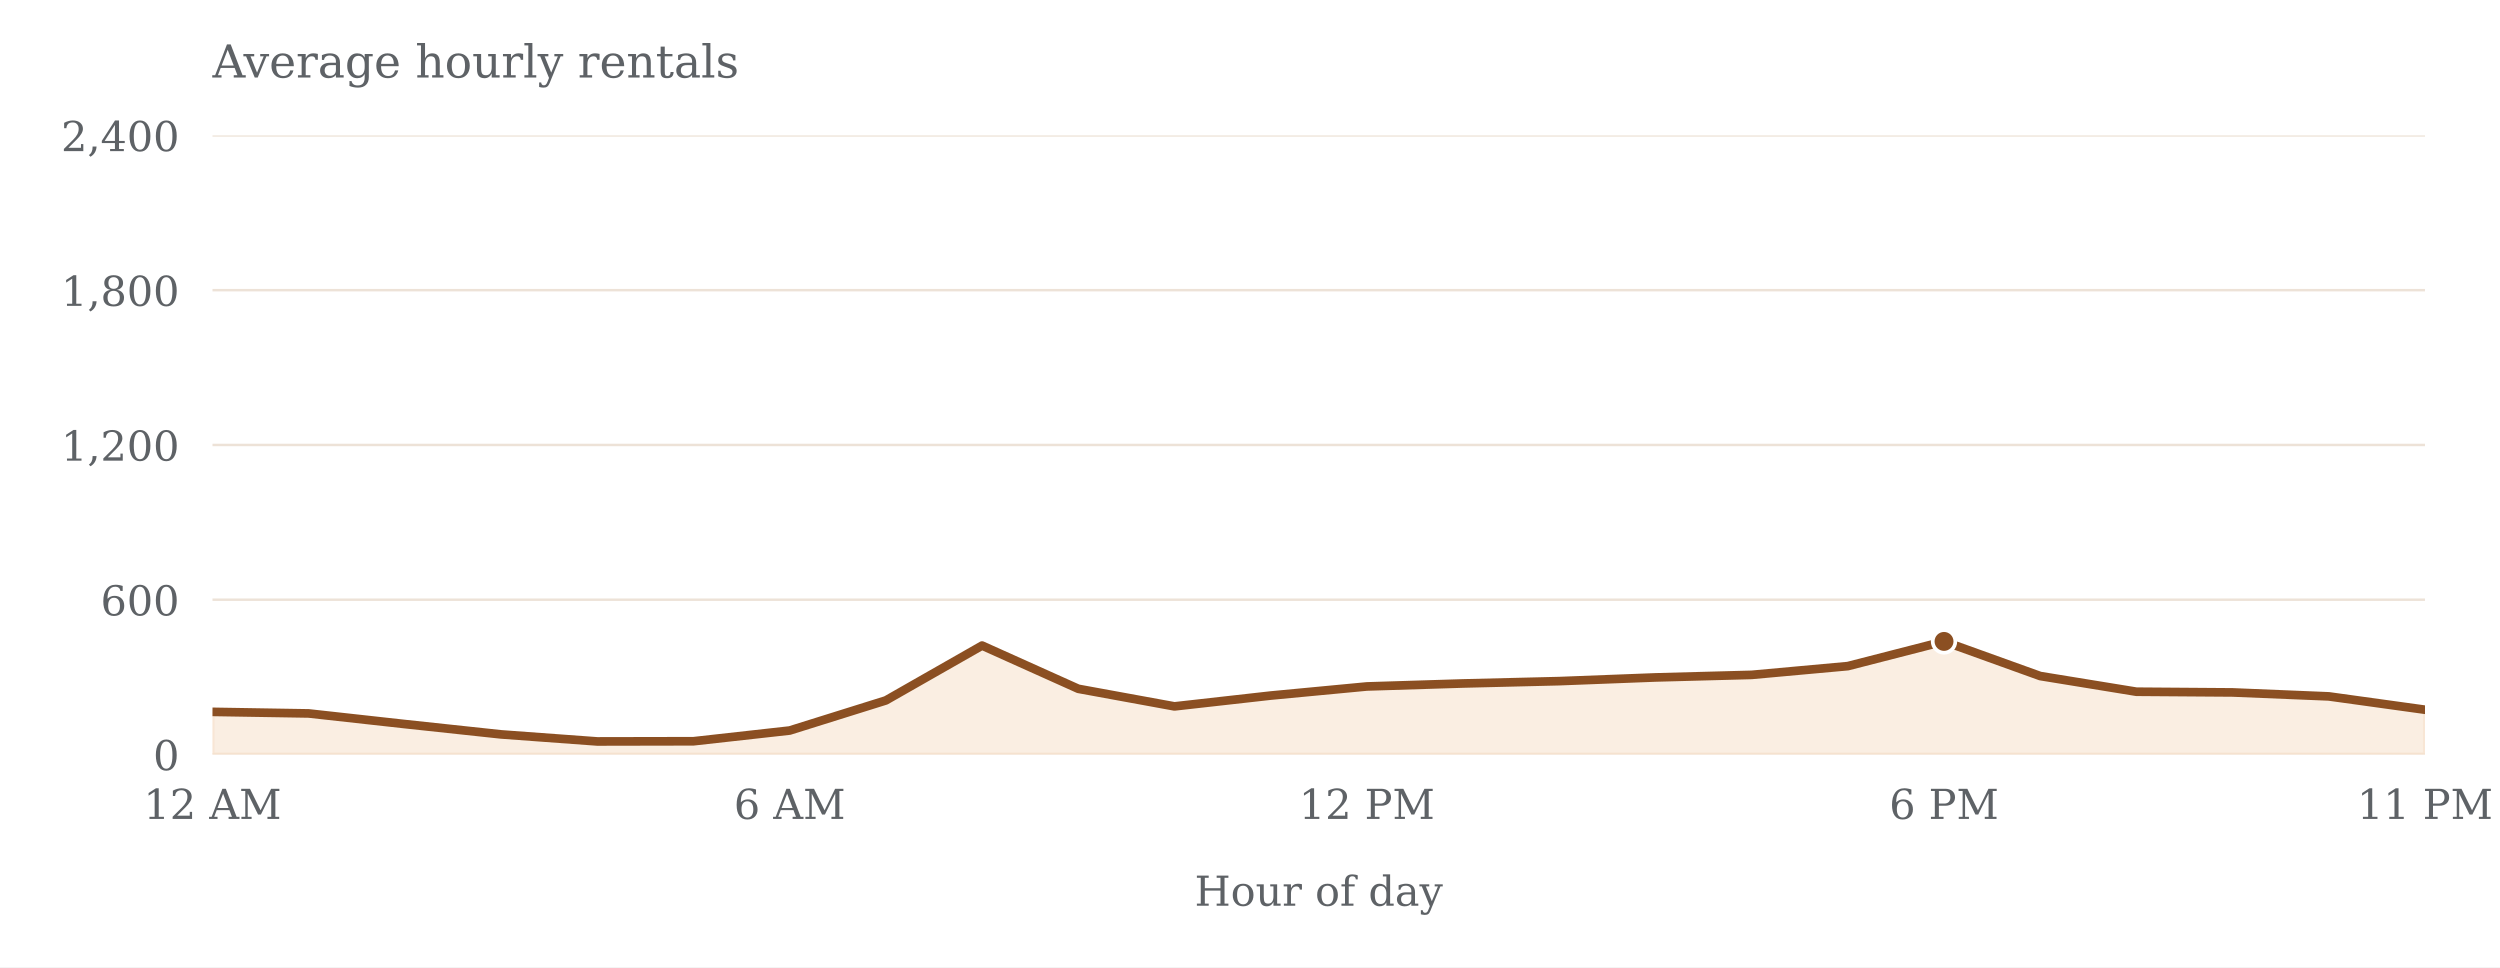
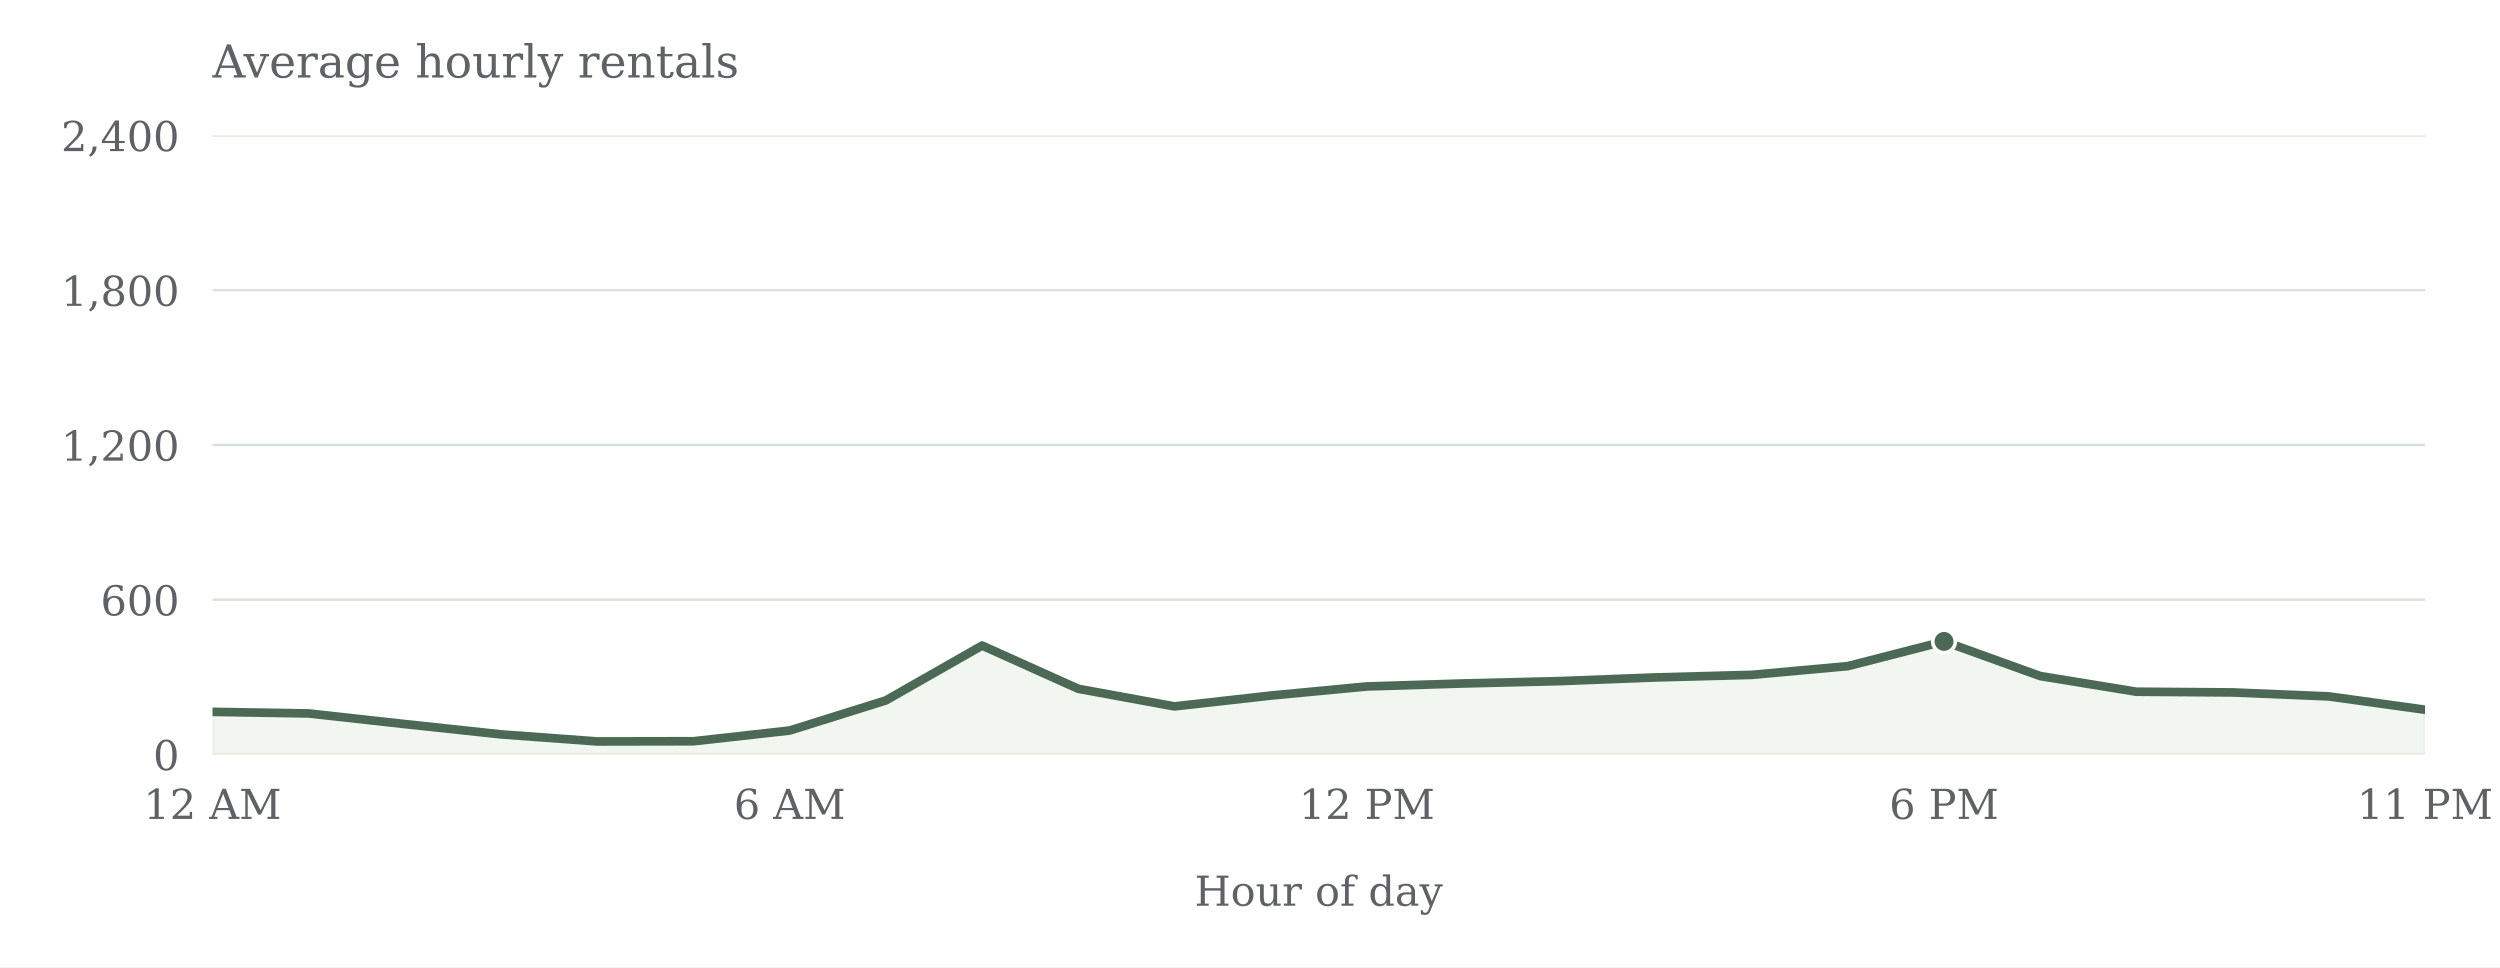
<svg xmlns="http://www.w3.org/2000/svg" xmlns:xlink="http://www.w3.org/1999/xlink" width="604.8pt" height="234pt" viewBox="0 0 604.8 234" version="1.1">
  <defs>
    <style type="text/css">*{stroke-linejoin: round; stroke-linecap: butt}</style>
  </defs>
  <g id="figure_1">
    <g id="patch_1">
      <path d="M 0 234  L 604.8 234  L 604.8 0  L 0 0  z " style="fill: #ffffff" />
    </g>
    <g id="axes_1">
      <g id="patch_2">
        <path d="M 51.408 182.52  L 586.656 182.52  L 586.656 32.76  L 51.408 32.76  z " style="fill: #ffffff" />
      </g>
      <g id="matplotlib.axis_1">
        <g id="xtick_1">
          <g id="line2d_1" />
          <g id="text_1">
            <text style="font-size: 10px; font-family: 'DejaVu Serif'; text-anchor: middle; fill: #5e6266" x="51.408" y="198.118" transform="rotate(-0 51.408 198.1177)">12 AM</text>
          </g>
        </g>
        <g id="xtick_2">
          <g id="line2d_2" />
          <g id="text_2">
            <text style="font-size: 10px; font-family: 'DejaVu Serif'; text-anchor: middle; fill: #5e6266" x="191.038" y="198.118" transform="rotate(-0 191.0379 198.1177)">6 AM</text>
          </g>
        </g>
        <g id="xtick_3">
          <g id="line2d_3" />
          <g id="text_3">
            <text style="font-size: 10px; font-family: 'DejaVu Serif'; text-anchor: middle; fill: #5e6266" x="330.668" y="198.118" transform="rotate(-0 330.6678 198.1177)">12 PM</text>
          </g>
        </g>
        <g id="xtick_4">
          <g id="line2d_4" />
          <g id="text_4">
            <text style="font-size: 10px; font-family: 'DejaVu Serif'; text-anchor: middle; fill: #5e6266" x="470.298" y="198.118" transform="rotate(-0 470.2977 198.1177)">6 PM</text>
          </g>
        </g>
        <g id="xtick_5">
          <g id="line2d_5" />
          <g id="text_5">
            <text style="font-size: 10px; font-family: 'DejaVu Serif'; text-anchor: middle; fill: #5e6266" x="586.656" y="198.118" transform="rotate(-0 586.656 198.1177)">11 PM</text>
          </g>
        </g>
        <g id="text_6">
          <text style="font-size: 10px; font-family: 'DejaVu Serif'; text-anchor: middle; fill: #5e6266" x="319.032" y="219.118" transform="rotate(-0 319.032 219.1184)">Hour of day</text>
        </g>
      </g>
      <g id="matplotlib.axis_2">
        <g id="ytick_1">
          <g id="line2d_6">
-             <path d="M 51.408 182.52  L 586.656 182.52  " clip-path="url(#pb839d47951)" style="fill: none; stroke: #ede2d7; stroke-width: 0.6; stroke-linecap: square" />
+             <path d="M 51.408 182.52  L 586.656 182.52  " clip-path="url(#pb839d47951)" style="fill: none; stroke: #d9e2d8; stroke-width: 0.6; stroke-linecap: square" />
          </g>
          <g id="line2d_7" />
          <g id="text_7">
            <text style="font-size: 10px; font-family: 'DejaVu Serif'; text-anchor: end; fill: #5e6266" x="43.408" y="186.319" transform="rotate(-0 43.408 186.3188)">0</text>
          </g>
        </g>
        <g id="ytick_2">
          <g id="line2d_8">
-             <path d="M 51.408 145.08  L 586.656 145.08  " clip-path="url(#pb839d47951)" style="fill: none; stroke: #ede2d7; stroke-width: 0.6; stroke-linecap: square" />
+             <path d="M 51.408 145.08  L 586.656 145.08  " clip-path="url(#pb839d47951)" style="fill: none; stroke: #d9e2d8; stroke-width: 0.6; stroke-linecap: square" />
          </g>
          <g id="line2d_9" />
          <g id="text_8">
            <text style="font-size: 10px; font-family: 'DejaVu Serif'; text-anchor: end; fill: #5e6266" x="43.408" y="148.879" transform="rotate(-0 43.408 148.8788)">600</text>
          </g>
        </g>
        <g id="ytick_3">
          <g id="line2d_10">
-             <path d="M 51.408 107.64  L 586.656 107.64  " clip-path="url(#pb839d47951)" style="fill: none; stroke: #ede2d7; stroke-width: 0.6; stroke-linecap: square" />
+             <path d="M 51.408 107.64  L 586.656 107.64  " clip-path="url(#pb839d47951)" style="fill: none; stroke: #d9e2d8; stroke-width: 0.6; stroke-linecap: square" />
          </g>
          <g id="line2d_11" />
          <g id="text_9">
            <text style="font-size: 10px; font-family: 'DejaVu Serif'; text-anchor: end; fill: #5e6266" x="43.408" y="111.439" transform="rotate(-0 43.408 111.4388)">1,200</text>
          </g>
        </g>
        <g id="ytick_4">
          <g id="line2d_12">
-             <path d="M 51.408 70.2  L 586.656 70.2  " clip-path="url(#pb839d47951)" style="fill: none; stroke: #ede2d7; stroke-width: 0.6; stroke-linecap: square" />
+             <path d="M 51.408 70.2  L 586.656 70.2  " clip-path="url(#pb839d47951)" style="fill: none; stroke: #d9e2d8; stroke-width: 0.6; stroke-linecap: square" />
          </g>
          <g id="line2d_13" />
          <g id="text_10">
            <text style="font-size: 10px; font-family: 'DejaVu Serif'; text-anchor: end; fill: #5e6266" x="43.408" y="73.999" transform="rotate(-0 43.408 73.99883)">1,800</text>
          </g>
        </g>
        <g id="ytick_5">
          <g id="line2d_14">
-             <path d="M 51.408 32.76  L 586.656 32.76  " clip-path="url(#pb839d47951)" style="fill: none; stroke: #ede2d7; stroke-width: 0.6; stroke-linecap: square" />
+             <path d="M 51.408 32.76  L 586.656 32.76  " clip-path="url(#pb839d47951)" style="fill: none; stroke: #d9e2d8; stroke-width: 0.6; stroke-linecap: square" />
          </g>
          <g id="line2d_15" />
          <g id="text_11">
            <text style="font-size: 10px; font-family: 'DejaVu Serif'; text-anchor: end; fill: #5e6266" x="43.408" y="36.559" transform="rotate(-0 43.408 36.55883)">2,400</text>
          </g>
        </g>
      </g>
      <g id="FillBetweenPolyCollection_1">
        <defs>
-           <path id="m6ea9cd481e" d="M 51.408 -51.48  L 51.408 -61.787  L 74.68 -61.405  L 97.951 -58.83  L 121.223 -56.335  L 144.495 -54.63  L 167.766 -54.676  L 191.038 -57.272  L 214.31 -64.557  L 237.581 -77.825  L 260.853 -67.367  L 284.125 -63.111  L 307.396 -65.727  L 330.668 -67.931  L 353.939 -68.656  L 377.211 -69.22  L 400.483 -70.115  L 423.754 -70.735  L 447.026 -72.853  L 470.298 -78.83  L 493.569 -70.452  L 516.841 -66.658  L 540.113 -66.487  L 563.384 -65.528  L 586.656 -62.302  L 586.656 -51.48  L 586.656 -51.48  L 563.384 -51.48  L 540.113 -51.48  L 516.841 -51.48  L 493.569 -51.48  L 470.298 -51.48  L 447.026 -51.48  L 423.754 -51.48  L 400.483 -51.48  L 377.211 -51.48  L 353.939 -51.48  L 330.668 -51.48  L 307.396 -51.48  L 284.125 -51.48  L 260.853 -51.48  L 237.581 -51.48  L 214.31 -51.48  L 191.038 -51.48  L 167.766 -51.48  L 144.495 -51.48  L 121.223 -51.48  L 97.951 -51.48  L 74.68 -51.48  L 51.408 -51.48  z " style="stroke: #f6dfca; stroke-opacity: 0.55" />
+           <path id="m6ea9cd481e" d="M 51.408 -51.48  L 51.408 -61.787  L 74.68 -61.405  L 97.951 -58.83  L 121.223 -56.335  L 144.495 -54.63  L 167.766 -54.676  L 191.038 -57.272  L 214.31 -64.557  L 237.581 -77.825  L 260.853 -67.367  L 284.125 -63.111  L 307.396 -65.727  L 330.668 -67.931  L 353.939 -68.656  L 377.211 -69.22  L 400.483 -70.115  L 423.754 -70.735  L 447.026 -72.853  L 470.298 -78.83  L 493.569 -70.452  L 516.841 -66.658  L 540.113 -66.487  L 563.384 -65.528  L 586.656 -62.302  L 586.656 -51.48  L 586.656 -51.48  L 563.384 -51.48  L 540.113 -51.48  L 516.841 -51.48  L 493.569 -51.48  L 470.298 -51.48  L 447.026 -51.48  L 423.754 -51.48  L 400.483 -51.48  L 377.211 -51.48  L 353.939 -51.48  L 330.668 -51.48  L 307.396 -51.48  L 284.125 -51.48  L 260.853 -51.48  L 237.581 -51.48  L 214.31 -51.48  L 191.038 -51.48  L 167.766 -51.48  L 144.495 -51.48  L 121.223 -51.48  L 97.951 -51.48  L 74.68 -51.48  L 51.408 -51.48  z " style="stroke: #e7eee4; stroke-opacity: 0.55" />
        </defs>
        <g clip-path="url(#pb839d47951)">
-           <use xlink:href="#m6ea9cd481e" x="0" y="234" style="fill: #f6dfca; fill-opacity: 0.55; stroke: #f6dfca; stroke-opacity: 0.55" />
+           <use xlink:href="#m6ea9cd481e" x="0" y="234" style="fill: #e7eee4; fill-opacity: 0.55; stroke: #e7eee4; stroke-opacity: 0.55" />
        </g>
      </g>
      <g id="line2d_16">
-         <path d="M 51.408 172.213  L 74.68 172.595  L 97.951 175.17  L 121.223 177.665  L 144.495 179.37  L 167.766 179.324  L 191.038 176.728  L 214.31 169.443  L 237.581 156.175  L 260.853 166.633  L 284.125 170.889  L 307.396 168.273  L 330.668 166.069  L 353.939 165.344  L 377.211 164.78  L 400.483 163.885  L 423.754 163.265  L 447.026 161.147  L 470.298 155.17  L 493.569 163.548  L 516.841 167.342  L 540.113 167.513  L 563.384 168.472  L 586.656 171.698  " clip-path="url(#pb839d47951)" style="fill: none; stroke: #8b4f22; stroke-width: 2.1; stroke-linecap: round" />
+         <path d="M 51.408 172.213  L 74.68 172.595  L 97.951 175.17  L 121.223 177.665  L 144.495 179.37  L 167.766 179.324  L 191.038 176.728  L 214.31 169.443  L 237.581 156.175  L 260.853 166.633  L 284.125 170.889  L 307.396 168.273  L 330.668 166.069  L 353.939 165.344  L 377.211 164.78  L 400.483 163.885  L 423.754 163.265  L 447.026 161.147  L 470.298 155.17  L 493.569 163.548  L 516.841 167.342  L 540.113 167.513  L 563.384 168.472  L 586.656 171.698  " clip-path="url(#pb839d47951)" style="fill: none; stroke: #4c6956; stroke-width: 2.1; stroke-linecap: round" />
      </g>
      <g id="text_12">
        <text style="font-size: 11px; font-family: 'DejaVu Serif'; text-anchor: start; fill: #5e6266" x="51.408" y="18.76" transform="rotate(-0 51.408 18.76)">Average hourly rentals</text>
      </g>
      <g id="PathCollection_1">
        <defs>
          <path id="m4b261eecd2" d="M 0 2.739  C 0.726 2.739 1.423 2.45 1.936 1.936  C 2.45 1.423 2.739 0.726 2.739 0  C 2.739 -0.726 2.45 -1.423 1.936 -1.936  C 1.423 -2.45 0.726 -2.739 0 -2.739  C -0.726 -2.739 -1.423 -2.45 -1.936 -1.936  C -2.45 -1.423 -2.739 -0.726 -2.739 0  C -2.739 0.726 -2.45 1.423 -1.936 1.936  C -1.423 2.45 -0.726 2.739 0 2.739  z " style="stroke: #ffffff; stroke-width: 0.9" />
        </defs>
        <g clip-path="url(#pb839d47951)">
-           <use xlink:href="#m4b261eecd2" x="470.298" y="155.17" style="fill: #8b4f22; stroke: #ffffff; stroke-width: 0.9" />
+           <use xlink:href="#m4b261eecd2" x="470.298" y="155.17" style="fill: #4c6956; stroke: #ffffff; stroke-width: 0.9" />
        </g>
      </g>
    </g>
  </g>
  <defs>
    <clipPath id="pb839d47951">
      <rect x="51.408" y="32.76" width="535.248" height="149.76" />
    </clipPath>
  </defs>
</svg>
